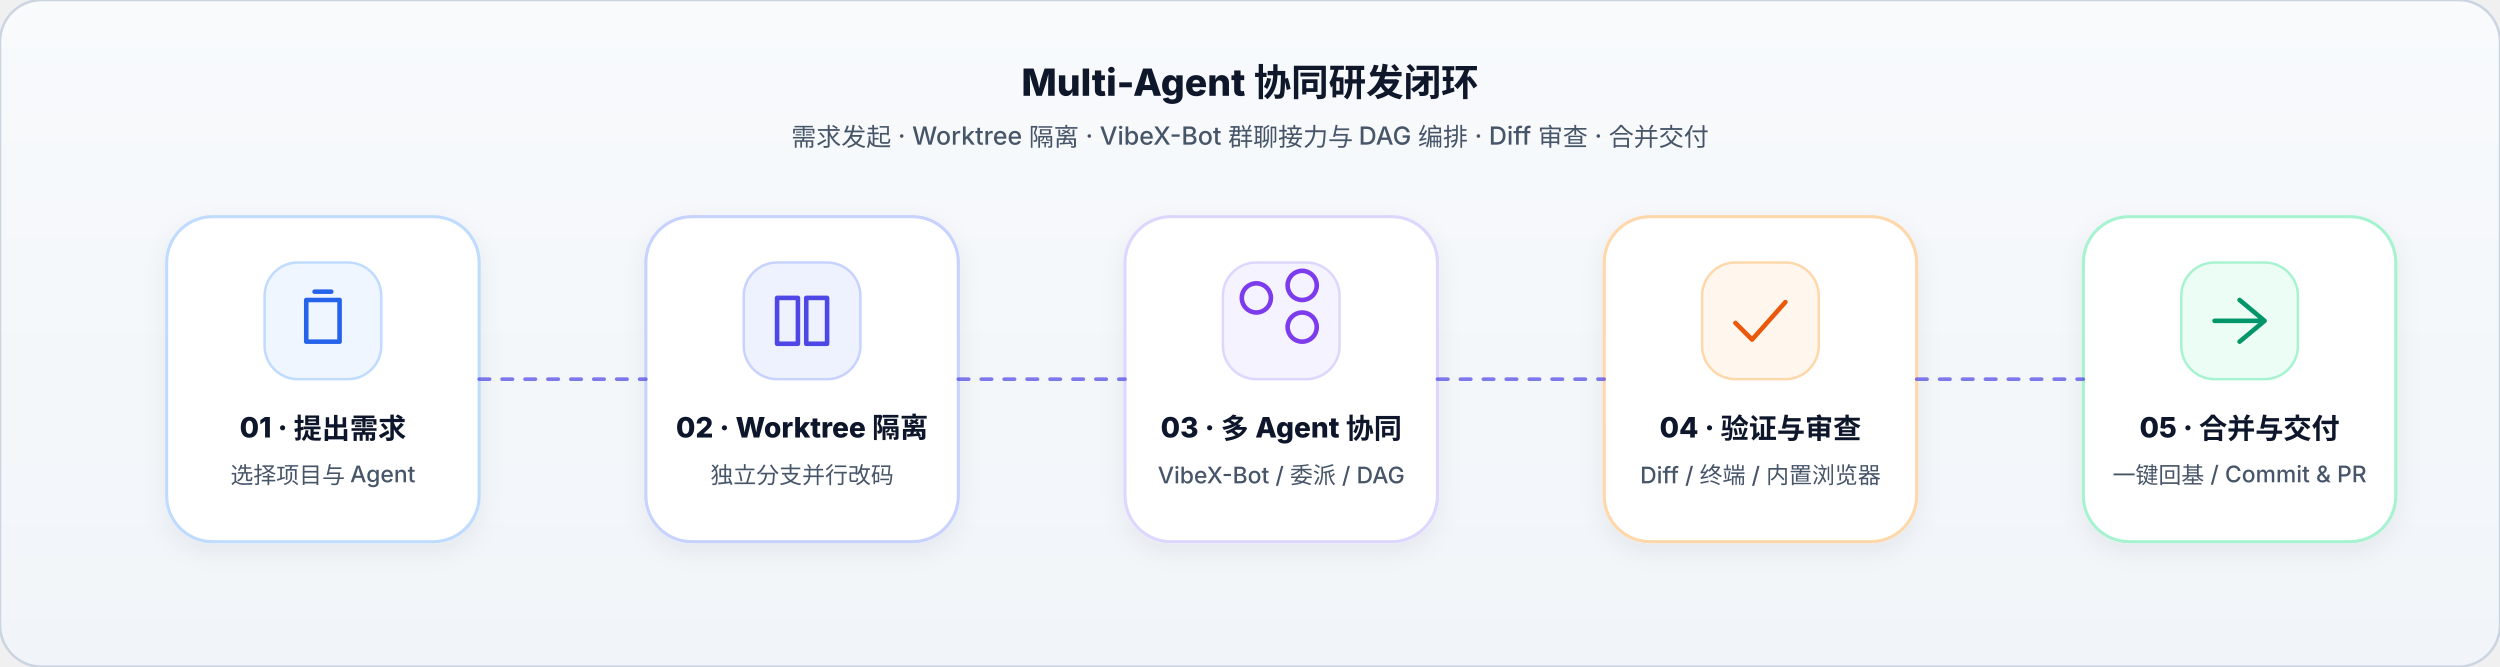
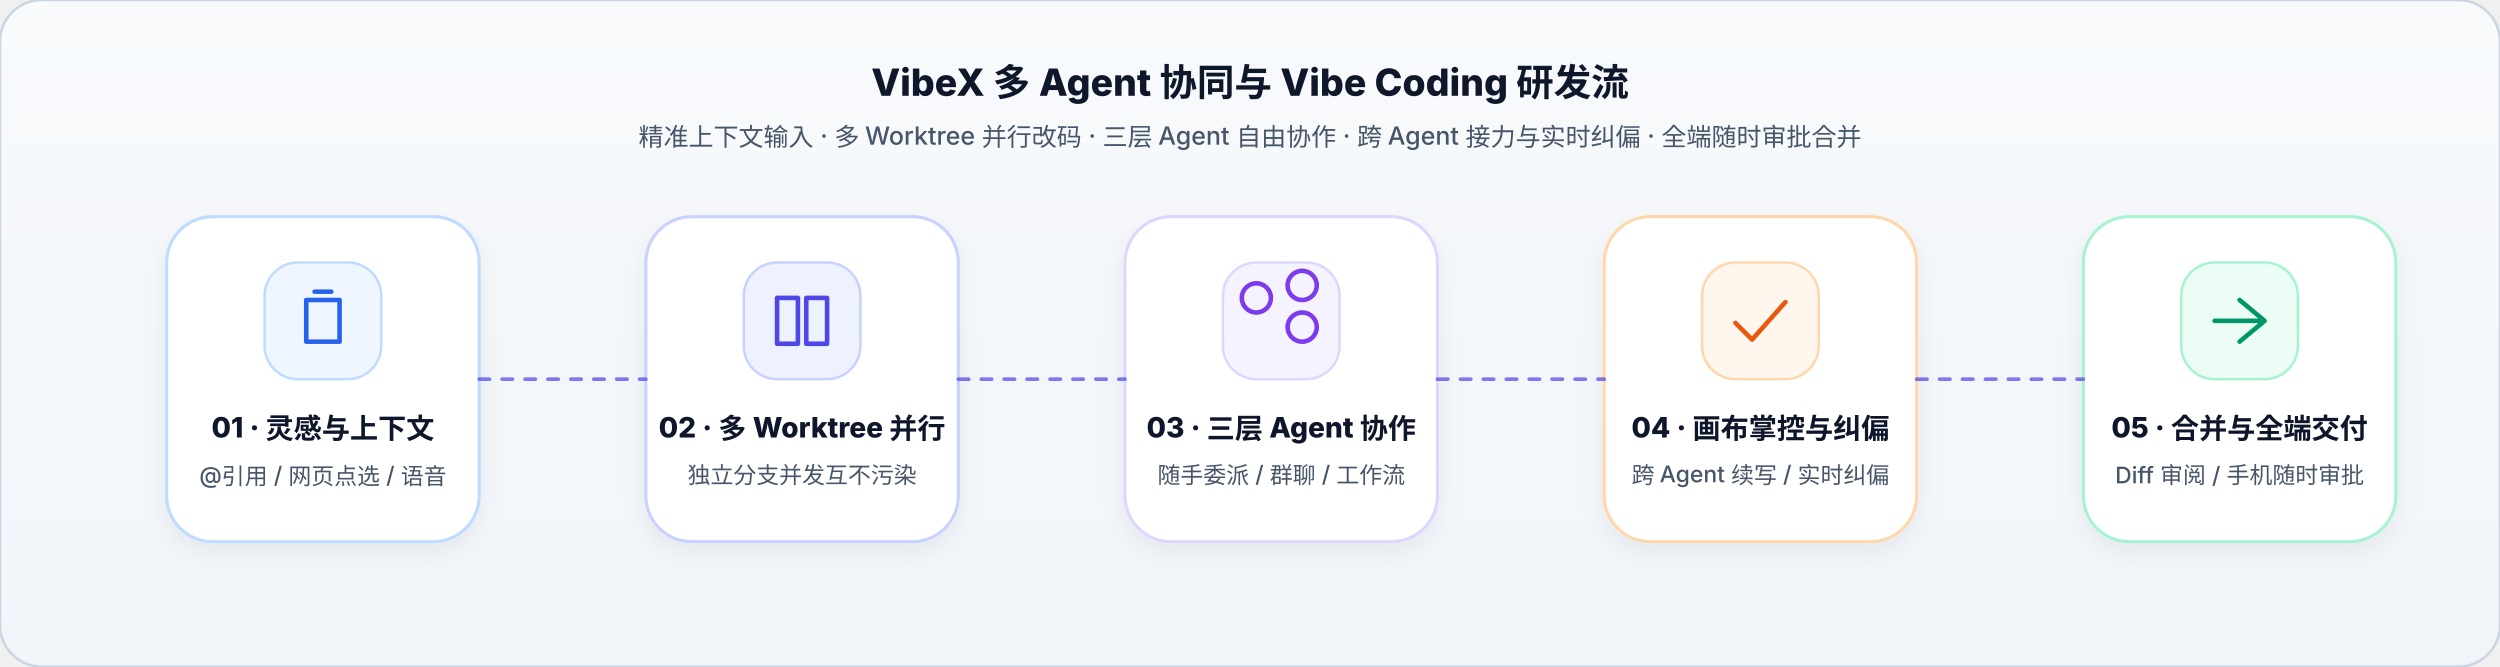
<svg xmlns="http://www.w3.org/2000/svg" width="1200" height="320" viewBox="0 0 1200 320">
  <defs>
    <linearGradient id="bg-grad" x1="0" y1="0" x2="0" y2="1">
      <stop offset="0%" stop-color="#F8FAFC" />
      <stop offset="100%" stop-color="#F1F5F9" />
    </linearGradient>
    <linearGradient id="acp-grad" x1="0" y1="0" x2="1" y2="0">
      <stop offset="0%" stop-color="#0F172A" />
      <stop offset="50%" stop-color="#1E1B4B" />
      <stop offset="100%" stop-color="#0F172A" />
    </linearGradient>
    <linearGradient id="host-header-grad" x1="0" y1="0" x2="1" y2="0">
      <stop offset="0%" stop-color="#EFF6FF" />
      <stop offset="50%" stop-color="#F5F3FF" />
      <stop offset="100%" stop-color="#ECFDF5" />
    </linearGradient>
    <linearGradient id="codex-grad" x1="12" y1="3" x2="12" y2="21" gradientUnits="userSpaceOnUse">
      <stop offset="0%" stop-color="#818CF8" />
      <stop offset="50%" stop-color="#4F46E5" />
      <stop offset="100%" stop-color="#2563EB" />
    </linearGradient>
    <linearGradient id="gemini-grad" x1="24" y1="6.587" x2="0" y2="16.494" gradientUnits="userSpaceOnUse">
      <stop offset="0%" stop-color="#EE4D5D" />
      <stop offset="32.8%" stop-color="#B381DD" />
      <stop offset="47.6%" stop-color="#207CFE" />
    </linearGradient>
    <linearGradient id="openclaw-grad" x1="0" y1="2" x2="24" y2="23" gradientUnits="userSpaceOnUse">
      <stop offset="0%" stop-color="#FF5A5A" />
      <stop offset="100%" stop-color="#991B1B" />
    </linearGradient>
    <linearGradient id="antigravity-grad" x1="0" y1="1" x2="16" y2="15" gradientUnits="userSpaceOnUse">
      <stop offset="0%" stop-color="#4285F4" />
      <stop offset="50%" stop-color="#1A73E8" />
      <stop offset="100%" stop-color="#6366F1" />
    </linearGradient>
    <linearGradient id="pi-grad" x1="1" y1="1" x2="15" y2="15" gradientUnits="userSpaceOnUse">
      <stop offset="0%" stop-color="#F59E0B" />
      <stop offset="100%" stop-color="#EA580C" />
    </linearGradient>
    <linearGradient id="cursor-grad" x1="3.5" y1="3" x2="12.5" y2="13" gradientUnits="userSpaceOnUse">
      <stop offset="0%" stop-color="#334155" />
      <stop offset="100%" stop-color="#0F172A" />
    </linearGradient>
    <filter id="card-shadow" x="-8%" y="-8%" width="116%" height="124%">
      <feDropShadow dx="0" dy="4" stdDeviation="6" flood-color="#0F172A" flood-opacity="0.06" />
    </filter>
    <filter id="host-shadow" x="-4%" y="-4%" width="108%" height="112%">
      <feDropShadow dx="0" dy="8" stdDeviation="14" flood-color="#0F172A" flood-opacity="0.08" />
    </filter>
  </defs>
  <rect width="1200" height="320" rx="20" fill="url(#bg-grad)" stroke="#CBD5E1" stroke-width="1.2" />
  <g font-family="Inter, ui-sans-serif, system-ui, -apple-system, 'Segoe UI', 'PingFang SC', 'Microsoft YaHei', sans-serif">
-     <text x="600" y="46" text-anchor="middle" fill="#0F172A" font-size="18" font-weight="800">Multi-Agent 协同研发闭环</text>
-     <text x="600" y="70" text-anchor="middle" fill="#475569" font-size="12" font-weight="500">需求发起 · Worktree 隔离 · VibeX-Bot 群聊接力与 DAG 编排 · Diff 审查 · 合并交付</text>
+     <text x="600" y="46" text-anchor="middle" fill="#0F172A" font-size="18" font-weight="800">VibeX 多 Agent 协同与 Vibe Coding 研发流</text>
+     <text x="600" y="70" text-anchor="middle" fill="#475569" font-size="12" font-weight="500">精准上下文输入 · 多 Worktree 并行改码 · 三层 Agent 自由协作 · 跨 Agent 接力与实时纠偏 · 全端随时审批合并</text>
    <g filter="url(#card-shadow)">
      <rect x="80" y="104" width="150" height="156" rx="22" fill="#FFFFFF" stroke="#BFDBFE" stroke-width="1.5" />
      <rect x="127" y="126" width="56" height="56" rx="16" fill="#EFF6FF" stroke="#BFDBFE" stroke-width="1.2" />
      <path d="M147 144 h16 v20 h-16 z M151 140 h8" fill="none" stroke="#2563EB" stroke-width="2.2" stroke-linecap="round" stroke-linejoin="round" />
-       <text x="155" y="210" text-anchor="middle" fill="#0F172A" font-size="13.5" font-weight="800">01 · 提出需求</text>
-       <text x="155" y="232" text-anchor="middle" fill="#475569" font-size="11" font-weight="500">选择项目与 Agent</text>
+       <text x="155" y="210" text-anchor="middle" fill="#0F172A" font-size="13.5" font-weight="800">01 · 灵感与上下文</text>
+       <text x="155" y="232" text-anchor="middle" fill="#475569" font-size="11" font-weight="500">@引用 / 网页点选 / 语音</text>
    </g>
    <g filter="url(#card-shadow)">
      <rect x="310" y="104" width="150" height="156" rx="22" fill="#FFFFFF" stroke="#C7D2FE" stroke-width="1.5" />
      <rect x="357" y="126" width="56" height="56" rx="16" fill="#EEF2FF" stroke="#C7D2FE" stroke-width="1.2" />
      <path d="M373 143 h10 v22 h-10 z M387 143 h10 v22 h-10 z" fill="none" stroke="#4F46E5" stroke-width="2.2" stroke-linecap="round" stroke-linejoin="round" />
-       <text x="385" y="210" text-anchor="middle" fill="#0F172A" font-size="13.5" font-weight="800">02 · Worktree 隔离</text>
-       <text x="385" y="232" text-anchor="middle" fill="#475569" font-size="11" font-weight="500">独立分支并行改码</text>
+       <text x="385" y="210" text-anchor="middle" fill="#0F172A" font-size="13.5" font-weight="800">02 · 多 Worktree 并行</text>
+       <text x="385" y="232" text-anchor="middle" fill="#475569" font-size="11" font-weight="500">独立分支并发互不污染</text>
    </g>
    <g filter="url(#card-shadow)">
      <rect x="540" y="104" width="150" height="156" rx="22" fill="#FFFFFF" stroke="#DDD6FE" stroke-width="1.5" />
      <rect x="587" y="126" width="56" height="56" rx="16" fill="#F5F3FF" stroke="#DDD6FE" stroke-width="1.2" />
      <path d="M603 150 a7 7 0 1 1 0.1 0 M625 144 a7 7 0 1 1 0.1 0 M625 164 a7 7 0 1 1 0.1 0" fill="none" stroke="#7C3AED" stroke-width="2.2" stroke-linecap="round" stroke-linejoin="round" />
-       <text x="615" y="210" text-anchor="middle" fill="#0F172A" font-size="13.5" font-weight="800">03 · 多 Agent 协同</text>
-       <text x="615" y="232" text-anchor="middle" fill="#475569" font-size="11" font-weight="500">VibeX-Bot / 委派 / DAG</text>
+       <text x="615" y="210" text-anchor="middle" fill="#0F172A" font-size="13.5" font-weight="800">03 · 三层 Agent 协作</text>
+       <text x="615" y="232" text-anchor="middle" fill="#475569" font-size="11" font-weight="500">随手委派 / 群聊 / 工作流</text>
    </g>
    <g filter="url(#card-shadow)">
      <rect x="770" y="104" width="150" height="156" rx="22" fill="#FFFFFF" stroke="#FED7AA" stroke-width="1.5" />
      <rect x="817" y="126" width="56" height="56" rx="16" fill="#FFF7ED" stroke="#FED7AA" stroke-width="1.2" />
      <path d="M833 155 l8 8 16-18" fill="none" stroke="#EA580C" stroke-width="2.2" stroke-linecap="round" stroke-linejoin="round" />
-       <text x="845" y="210" text-anchor="middle" fill="#0F172A" font-size="13.5" font-weight="800">04 · 验证与审查</text>
-       <text x="845" y="232" text-anchor="middle" fill="#475569" font-size="11" font-weight="500">Diff / 终端 / 内置浏览器</text>
+       <text x="845" y="210" text-anchor="middle" fill="#0F172A" font-size="13.5" font-weight="800">04 · 画布掌控与纠偏</text>
+       <text x="845" y="232" text-anchor="middle" fill="#475569" font-size="11" font-weight="500">跨 Agent 续写 / 实时纠偏</text>
    </g>
    <g filter="url(#card-shadow)">
      <rect x="1000" y="104" width="150" height="156" rx="22" fill="#FFFFFF" stroke="#A7F3D0" stroke-width="1.5" />
      <rect x="1047" y="126" width="56" height="56" rx="16" fill="#ECFDF5" stroke="#A7F3D0" stroke-width="1.2" />
      <path d="M1063 154 h24 M1075 144 l12 10 -12 10" fill="none" stroke="#059669" stroke-width="2.2" stroke-linecap="round" stroke-linejoin="round" />
-       <text x="1075" y="210" text-anchor="middle" fill="#0F172A" font-size="13.5" font-weight="800">05 · 合并与交付</text>
-       <text x="1075" y="232" text-anchor="middle" fill="#475569" font-size="11" font-weight="500">一键回基 / Commit &amp; PR</text>
+       <text x="1075" y="210" text-anchor="middle" fill="#0F172A" font-size="13.5" font-weight="800">05 · 合并与全端交付</text>
+       <text x="1075" y="232" text-anchor="middle" fill="#475569" font-size="11" font-weight="500">Diff 审阅 / 手机随时审批</text>
    </g>
  </g>
  <g>
    <path d="M230 182 H310" fill="none" stroke="#4F46E5" stroke-width="1.75" stroke-linecap="round" stroke-dasharray="5 6" opacity="0.72">
      <animate attributeName="stroke-dashoffset" values="22;0" dur="1.4s" begin="0.00s" repeatCount="indefinite" />
    </path>
    <path d="M460 182 H540" fill="none" stroke="#4F46E5" stroke-width="1.75" stroke-linecap="round" stroke-dasharray="5 6" opacity="0.72">
      <animate attributeName="stroke-dashoffset" values="22;0" dur="1.4s" begin="0.12s" repeatCount="indefinite" />
    </path>
    <path d="M690 182 H770" fill="none" stroke="#4F46E5" stroke-width="1.75" stroke-linecap="round" stroke-dasharray="5 6" opacity="0.72">
      <animate attributeName="stroke-dashoffset" values="22;0" dur="1.4s" begin="0.24s" repeatCount="indefinite" />
    </path>
    <path d="M920 182 H1000" fill="none" stroke="#4F46E5" stroke-width="1.75" stroke-linecap="round" stroke-dasharray="5 6" opacity="0.72">
      <animate attributeName="stroke-dashoffset" values="22;0" dur="1.4s" begin="0.36s" repeatCount="indefinite" />
    </path>
  </g>
</svg>
